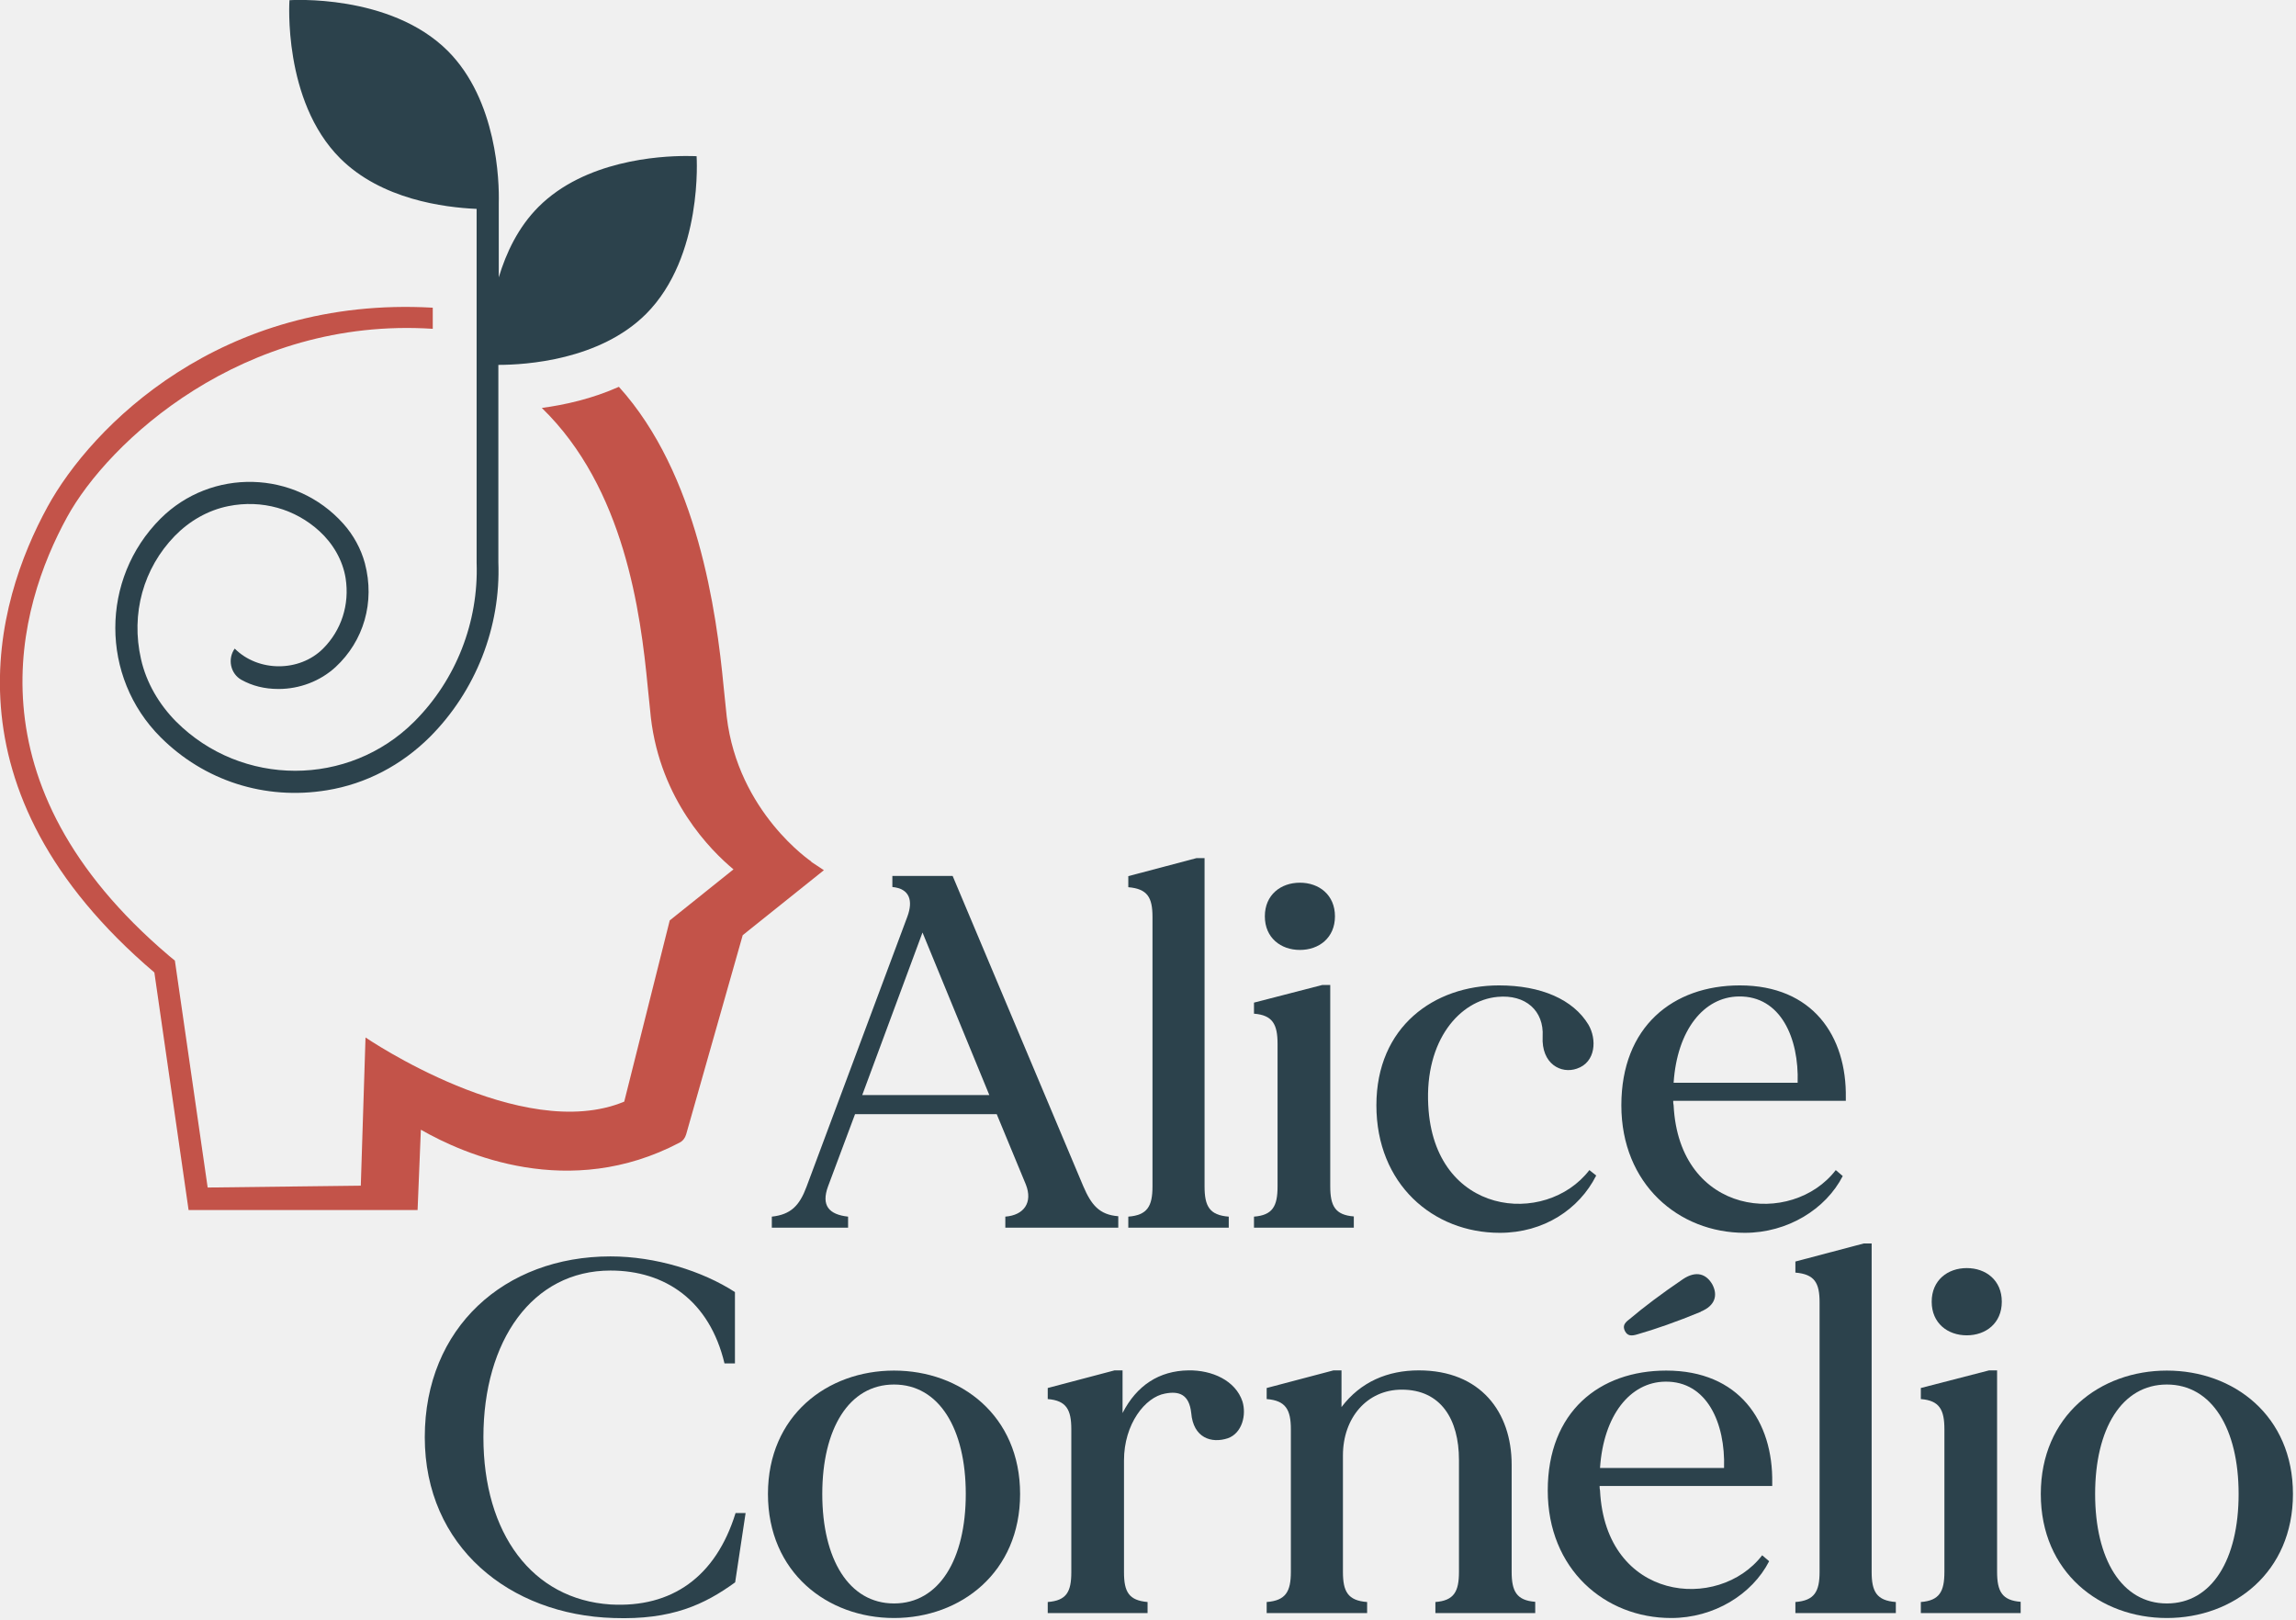
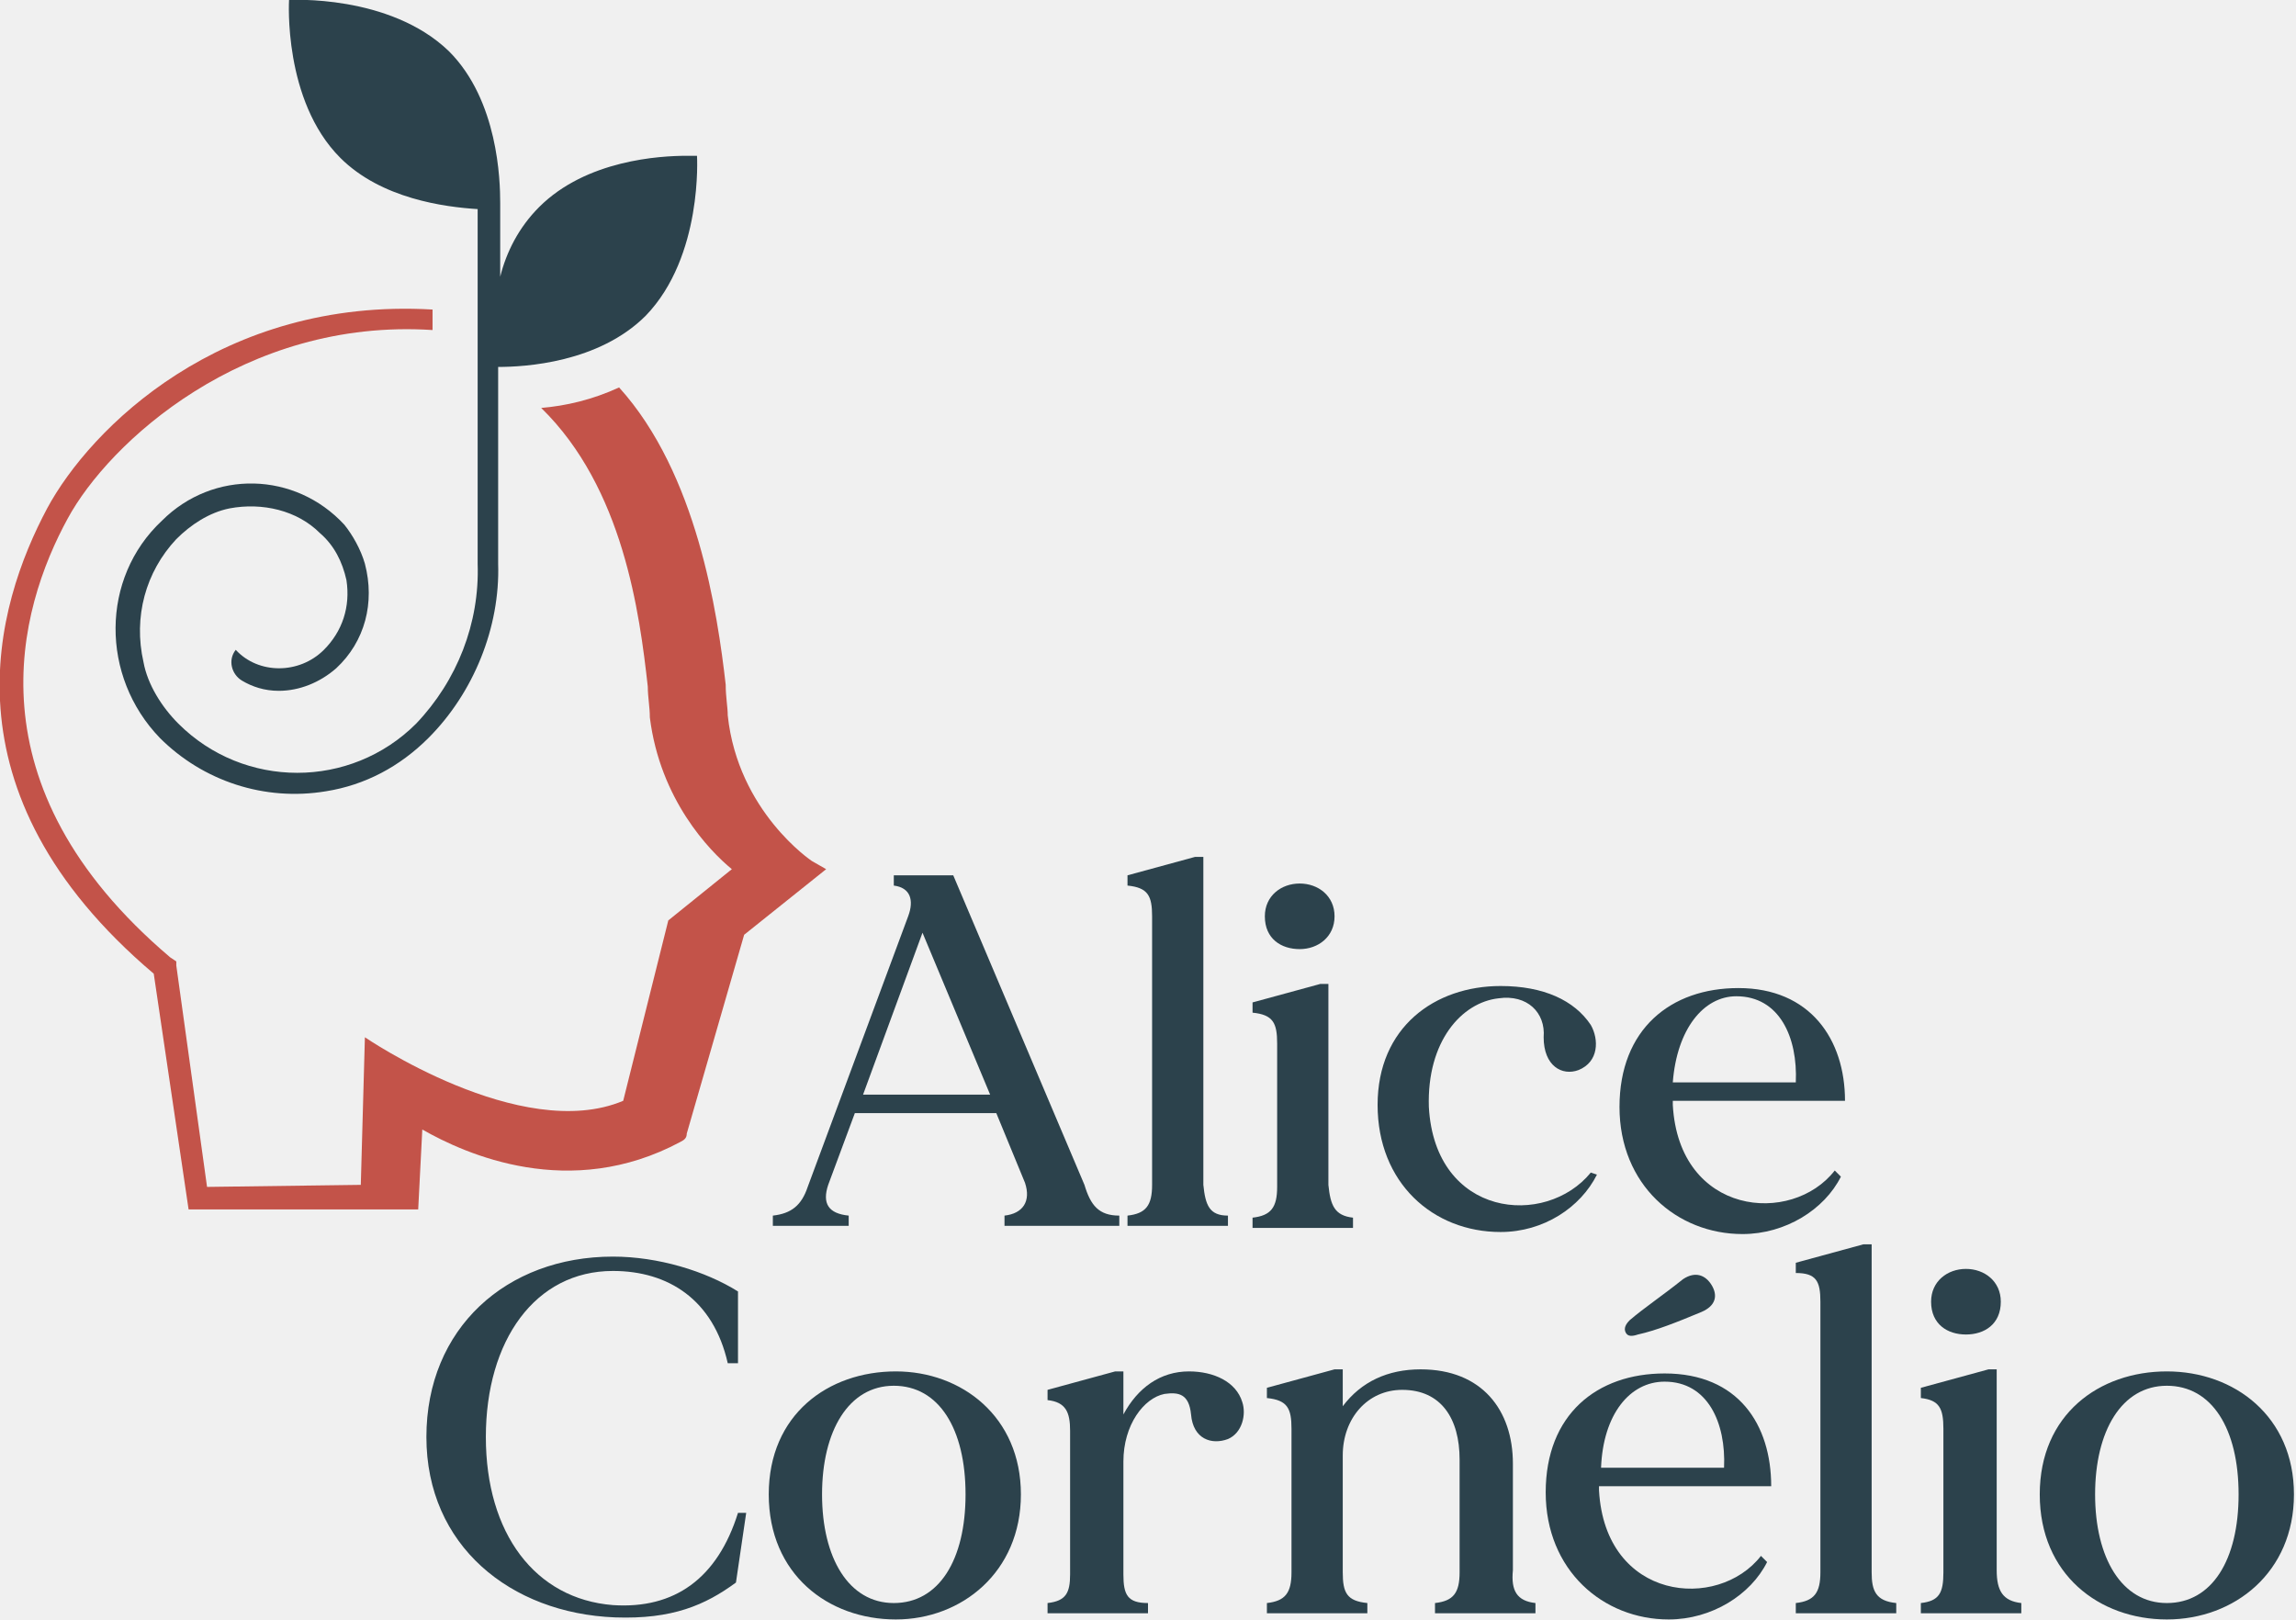
- <svg xmlns="http://www.w3.org/2000/svg" width="112" height="79" viewBox="0 0 112 79" fill="none">
-   <g clip-path="url(#clip0_907_326)">
-     <path d="M54.55 59.35V59.89H49.04V59.35C49.95 59.28 50.39 58.66 50.04 57.78L48.62 54.35H41.71L40.39 57.88C40.05 58.81 40.44 59.25 41.37 59.35V59.89H37.65V59.35C38.58 59.25 39 58.81 39.34 57.9L44.26 44.72C44.55 43.94 44.38 43.35 43.53 43.27V42.73H46.47L52.84 57.86C53.23 58.77 53.62 59.26 54.55 59.33V59.35ZM48.26 53.42L45 45.49L42.06 53.42H48.26Z" fill="#2C424C" />
-     <path d="M59.939 59.35V59.89H55.039V59.35C55.969 59.28 56.219 58.84 56.219 57.88V44.73C56.219 43.77 55.969 43.36 55.039 43.28V42.74L58.369 41.86H58.759V57.88C58.759 58.84 58.999 59.28 59.939 59.35Z" fill="#2C424C" />
-     <path d="M66.04 59.35V59.89H61.17V59.35C62.08 59.28 62.32 58.84 62.32 57.88V50.92C62.32 49.97 62.08 49.52 61.17 49.45V48.91L64.5 48.05H64.89V57.87C64.89 58.83 65.13 59.27 66.04 59.34V59.35ZM61.7 44.7C61.7 43.65 62.48 43.06 63.41 43.06C64.34 43.06 65.12 43.65 65.12 44.7C65.12 45.75 64.34 46.34 63.41 46.34C62.48 46.34 61.7 45.75 61.7 44.7Z" fill="#2C424C" />
-     <path d="M77.861 57.35C77.031 58.99 75.311 60.14 73.161 60.14C69.901 60.14 67.141 57.76 67.141 53.92C67.141 50.08 69.961 48.07 73.121 48.07C75.181 48.07 76.741 48.76 77.481 49.98C77.901 50.69 77.851 51.82 76.921 52.13C76.161 52.4 75.181 51.91 75.251 50.56C75.321 49.31 74.421 48.5 73.051 48.63C71.211 48.8 69.501 50.74 69.671 53.92C69.941 59.33 75.401 59.85 77.531 57.08L77.871 57.35H77.861Z" fill="#2C424C" />
-     <path d="M90.04 53.7H81.62C81.62 53.77 81.62 53.85 81.64 53.92C81.91 59.33 87.42 59.85 89.55 57.08L89.89 57.37C89.06 58.99 87.2 60.14 85.11 60.14C81.88 60.14 79.09 57.76 79.09 53.92C79.09 50.08 81.61 48.07 84.87 48.07C88.42 48.07 90.09 50.54 90.04 53.56V53.71V53.7ZM81.64 52.82H87.69C87.76 50.64 86.86 48.58 84.82 48.61C83.11 48.63 81.81 50.25 81.64 52.82Z" fill="#2C424C" />
-     <path d="M36.371 73.81L35.861 77.19C34.371 78.27 32.771 79.03 29.931 78.93C24.861 78.78 20.721 75.45 20.721 70.11C20.721 64.77 24.611 61.29 29.781 61.29C31.981 61.29 34.261 62 35.851 63.03V66.51H35.341C34.611 63.45 32.451 61.98 29.781 61.98C25.961 61.98 23.581 65.41 23.581 70.11C23.581 74.81 25.961 78.02 29.781 78.27C32.771 78.44 34.921 76.92 35.881 73.81H36.371Z" fill="#2C424C" />
-     <path d="M49.761 72.88C49.761 76.7 46.871 78.93 43.611 78.93C40.351 78.93 37.461 76.7 37.461 72.88C37.461 69.06 40.351 66.86 43.611 66.86C46.871 66.86 49.761 69.06 49.761 72.88ZM47.111 72.88C47.111 69.7 45.811 67.54 43.611 67.54C41.411 67.54 40.111 69.7 40.111 72.88C40.111 76.06 41.411 78.22 43.611 78.22C45.811 78.22 47.111 76.07 47.111 72.88Z" fill="#2C424C" />
-     <path d="M59.899 70.16C59.089 70.43 58.209 70.14 58.109 68.93C58.009 68.02 57.519 67.85 56.839 67.98C55.859 68.15 54.829 69.47 54.829 71.24V76.7C54.829 77.66 55.069 78.07 55.979 78.15V78.69H51.109V78.15C52.019 78.08 52.259 77.66 52.259 76.7V69.72C52.259 68.77 52.019 68.32 51.109 68.25V67.71L54.369 66.85H54.759V68.93C55.449 67.58 56.549 66.87 57.969 66.85C59.119 66.83 60.269 67.34 60.609 68.37C60.809 69.03 60.589 69.91 59.899 70.16Z" fill="#2C424C" />
-     <path d="M74.889 78.15V78.69H70.019V78.15C70.929 78.08 71.169 77.64 71.169 76.68V71.22C71.169 69.24 70.289 67.79 68.379 67.79C66.689 67.79 65.509 69.16 65.509 71V76.68C65.509 77.64 65.749 78.08 66.689 78.15V78.69H61.789V78.15C62.719 78.08 62.969 77.64 62.969 76.68V69.72C62.969 68.77 62.719 68.32 61.789 68.25V67.71L65.049 66.85H65.439V68.64C66.369 67.41 67.689 66.85 69.209 66.85C72.219 66.85 73.739 68.88 73.739 71.45V76.67C73.739 77.63 73.979 78.07 74.889 78.14V78.15Z" fill="#2C424C" />
-     <path d="M86.45 72.49H78.03C78.03 72.56 78.03 72.64 78.05 72.71C78.32 78.12 83.83 78.64 85.96 75.87L86.3 76.16C85.47 77.78 83.61 78.93 81.52 78.93C78.29 78.93 75.5 76.55 75.5 72.71C75.5 68.87 78.02 66.86 81.28 66.86C84.83 66.86 86.5 69.33 86.45 72.35V72.5V72.49ZM78.05 71.61H84.1C84.17 69.43 83.27 67.37 81.23 67.4C79.52 67.42 78.22 69.04 78.05 71.61ZM82.97 63.99C81.79 64.48 80.72 64.85 79.88 65.09C79.56 65.19 79.39 65.16 79.27 64.94C79.15 64.7 79.22 64.55 79.49 64.35C80.15 63.79 81.06 63.1 82.11 62.39C82.75 61.97 83.24 62.15 83.53 62.66C83.8 63.17 83.68 63.69 82.97 63.98V63.99Z" fill="#2C424C" />
-     <path d="M92.48 78.15V78.69H87.58V78.15C88.51 78.08 88.76 77.64 88.76 76.68V63.53C88.76 62.57 88.51 62.16 87.58 62.08V61.54L90.91 60.66H91.3V76.68C91.3 77.64 91.54 78.08 92.48 78.15Z" fill="#2C424C" />
-     <path d="M98.569 78.15V78.69H93.699V78.15C94.609 78.08 94.849 77.64 94.849 76.68V69.72C94.849 68.77 94.609 68.32 93.699 68.25V67.71L97.029 66.85H97.419V76.67C97.419 77.63 97.659 78.07 98.569 78.14V78.15ZM94.229 63.5C94.229 62.45 95.009 61.86 95.939 61.86C96.869 61.86 97.649 62.45 97.649 63.5C97.649 64.55 96.869 65.14 95.939 65.14C95.009 65.14 94.229 64.55 94.229 63.5Z" fill="#2C424C" />
-     <path d="M111.851 72.88C111.851 76.7 108.961 78.93 105.701 78.93C102.441 78.93 99.551 76.7 99.551 72.88C99.551 69.06 102.441 66.86 105.701 66.86C108.961 66.86 111.851 69.06 111.851 72.88ZM109.201 72.88C109.201 69.7 107.901 67.54 105.701 67.54C103.501 67.54 102.201 69.7 102.201 72.88C102.201 76.06 103.501 78.22 105.701 78.22C107.901 78.22 109.201 76.07 109.201 72.88Z" fill="#2C424C" />
-     <path d="M33.98 7.62C33.98 7.62 33.79 7.61 33.47 7.61C32.14 7.61 28.53 7.83 26.27 10.09C25.28 11.08 24.69 12.33 24.33 13.53V9.91C24.36 8.84 24.25 4.89 21.84 2.48C19.02 -0.33 14.12 0.01 14.12 0.01C14.12 0.01 13.78 4.91 16.59 7.72C18.6 9.73 21.66 10.12 23.25 10.19V27.45C23.35 30.34 22.25 33.16 20.21 35.2C17.01 38.4 11.79 38.4 8.59 35.2C7.76 34.36 7.14 33.31 6.88 32.16C6.37 29.93 7 27.72 8.52 26.15C9.23 25.42 10.14 24.89 11.14 24.69C12.78 24.36 14.4 24.83 15.58 25.91C16.24 26.51 16.72 27.33 16.86 28.21C17.06 29.5 16.65 30.75 15.76 31.64C14.61 32.79 12.6 32.79 11.45 31.64C11.09 32.14 11.24 32.86 11.77 33.16C12.31 33.46 12.9 33.61 13.59 33.61C14.61 33.61 15.62 33.23 16.37 32.54C17.74 31.27 18.3 29.38 17.8 27.48C17.61 26.77 17.24 26.1 16.75 25.55C14.39 22.91 10.31 22.83 7.83 25.3C4.89 28.24 4.89 33.02 7.83 35.96C9.95 38.08 12.91 39.05 15.95 38.55C17.86 38.24 19.59 37.32 20.96 35.96C23.21 33.71 24.43 30.59 24.31 27.42V17.8C25.65 17.8 29.25 17.57 31.51 15.32C34.32 12.51 33.98 7.61 33.98 7.61V7.62Z" fill="#2C424C" />
-     <path d="M39.58 42.03C39.58 42.03 36 39.63 35.45 34.96C35.4 34.52 35.35 34.03 35.3 33.51C34.95 29.86 34.04 23.13 30.19 18.87C28.89 19.45 27.56 19.75 26.43 19.9C30.46 23.81 31.25 29.87 31.6 33.54C31.65 34.07 31.7 34.56 31.75 35.01C32.22 39.02 34.65 41.47 35.78 42.41L32.67 44.9L30.45 53.74C25.45 55.82 17.83 50.61 17.83 50.61L17.6 57.84L10.13 57.93L8.56 47.06L8.53 46.86L8.25 46.63C-1.66 38.22 0.87 29.61 3.27 25.23C5.27 21.57 11.83 15.44 21.11 16.04V15.01C10.77 14.42 4.45 20.82 2.32 24.72C-0.23 29.38 -2.94 38.53 7.53 47.44L9.2 59.03H20.37L20.53 55.11C22.64 56.32 27.77 58.57 33.15 55.74C33.31 55.66 33.42 55.51 33.47 55.34L36.23 45.62L40.19 42.45L39.57 42.04L39.58 42.03Z" fill="#C35349" />
+ <svg xmlns="http://www.w3.org/2000/svg" xmlns:xlink="http://www.w3.org/1999/xlink" version="1.1" id="Layer_1" x="0px" y="0px" viewBox="0 0 112 79" style="enable-background:new 0 0 112 79;" xml:space="preserve">
+   <style type="text/css">
+ 	.st0{clip-path:url(#SVGID_00000041274910914248043450000013786455055440237995_);}
+ 	.st1{fill:#2C424C;}
+ 	.st2{fill:#C35349;}
+ </style>
+   <g>
+     <defs>
+       <rect id="SVGID_1_" y="0" width="112" height="79" />
+     </defs>
+     <clipPath id="SVGID_00000056389850224829117140000013325715440970662334_">
+       <use xlink:href="#SVGID_1_" style="overflow:visible;" />
+     </clipPath>
+     <g style="clip-path:url(#SVGID_00000056389850224829117140000013325715440970662334_);">
+       <path class="st1" d="M54.6,59.3v0.5H49v-0.5c0.9-0.1,1.3-0.7,1-1.6l-1.4-3.4h-6.9l-1.3,3.5c-0.3,0.9,0,1.4,1,1.5v0.5h-3.7v-0.5    c0.9-0.1,1.4-0.5,1.7-1.4l4.9-13.2c0.3-0.8,0.1-1.4-0.7-1.5v-0.5h2.9l6.4,15.1C53.2,58.8,53.6,59.3,54.6,59.3L54.6,59.3z     M48.3,53.4L45,45.5l-2.9,7.9H48.3z" />
+       <path class="st1" d="M59.9,59.3v0.5H55v-0.5c0.9-0.1,1.2-0.5,1.2-1.5V44.7c0-1-0.2-1.4-1.2-1.5v-0.5l3.3-0.9h0.4v16    C58.8,58.8,59,59.3,59.9,59.3z" />
+       <path class="st1" d="M66,59.4v0.5h-4.9v-0.5c0.9-0.1,1.2-0.5,1.2-1.5v-7c0-1-0.2-1.4-1.2-1.5v-0.5l3.3-0.9h0.4v9.8    C64.9,58.8,65.1,59.3,66,59.4L66,59.4z M61.7,44.7c0-1,0.8-1.6,1.7-1.6c0.9,0,1.7,0.6,1.7,1.6s-0.8,1.6-1.7,1.6    C62.5,46.3,61.7,45.8,61.7,44.7z" />
+       <path class="st1" d="M77.9,57.3c-0.8,1.6-2.6,2.8-4.7,2.8c-3.3,0-6-2.4-6-6.2s2.8-5.8,6-5.8c2.1,0,3.6,0.7,4.4,1.9    c0.4,0.7,0.4,1.8-0.6,2.2c-0.8,0.3-1.7-0.2-1.7-1.6c0.1-1.2-0.8-2.1-2.2-1.9c-1.8,0.2-3.5,2.1-3.4,5.3c0.3,5.4,5.7,5.9,7.9,3.2    L77.9,57.3L77.9,57.3z" />
+       <path class="st1" d="M90,53.7h-8.4c0,0.1,0,0.1,0,0.2c0.3,5.4,5.8,5.9,7.9,3.2l0.3,0.3c-0.8,1.6-2.7,2.8-4.8,2.8    c-3.2,0-6-2.4-6-6.2s2.5-5.8,5.8-5.8c3.5,0,5.2,2.5,5.2,5.5V53.7L90,53.7z M81.6,52.8h6c0.1-2.2-0.8-4.2-2.9-4.2    C83.1,48.6,81.8,50.2,81.6,52.8z" />
+       <path class="st1" d="M36.4,73.8l-0.5,3.4c-1.5,1.1-3.1,1.8-5.9,1.7c-5.1-0.2-9.2-3.5-9.2-8.8c0-5.3,3.9-8.8,9.1-8.8    c2.2,0,4.5,0.7,6.1,1.7v3.5h-0.5c-0.7-3.1-2.9-4.5-5.6-4.5c-3.8,0-6.2,3.4-6.2,8.1s2.4,7.9,6.2,8.2c3,0.2,5.1-1.3,6.1-4.5H36.4z" />
+       <path class="st1" d="M49.8,72.9c0,3.8-2.9,6.1-6.1,6.1c-3.3,0-6.2-2.2-6.2-6.1s2.9-6,6.2-6C46.9,66.9,49.8,69.1,49.8,72.9z     M47.1,72.9c0-3.2-1.3-5.3-3.5-5.3s-3.5,2.2-3.5,5.3s1.3,5.3,3.5,5.3S47.1,76.1,47.1,72.9z" />
+       <path class="st1" d="M59.9,70.2c-0.8,0.3-1.7,0-1.8-1.2C58,68,57.5,67.9,56.8,68c-1,0.2-2,1.5-2,3.3v5.5c0,1,0.2,1.4,1.2,1.4v0.5    h-4.9v-0.5c0.9-0.1,1.1-0.5,1.1-1.4v-7c0-0.9-0.2-1.4-1.1-1.5v-0.5l3.3-0.9h0.4v2.1c0.7-1.3,1.8-2.1,3.2-2.1    c1.2,0,2.3,0.5,2.6,1.5C60.8,69,60.6,69.9,59.9,70.2z" />
+       <path class="st1" d="M74.9,78.2v0.5H70v-0.5c0.9-0.1,1.2-0.5,1.2-1.5v-5.5c0-2-0.9-3.4-2.8-3.4c-1.7,0-2.9,1.4-2.9,3.2v5.7    c0,1,0.2,1.4,1.2,1.5v0.5h-4.9v-0.5c0.9-0.1,1.2-0.5,1.2-1.5v-7c0-1-0.2-1.4-1.2-1.5v-0.5l3.3-0.9h0.4v1.8    c0.9-1.2,2.2-1.8,3.8-1.8c3,0,4.5,2,4.5,4.6v5.2C73.7,77.6,74,78.1,74.9,78.2L74.9,78.2z" />
+       <path class="st1" d="M86.4,72.5H78c0,0.1,0,0.2,0,0.2c0.3,5.4,5.8,5.9,7.9,3.2l0.3,0.3c-0.8,1.6-2.7,2.8-4.8,2.8    c-3.2,0-6-2.4-6-6.2c0-3.8,2.5-5.8,5.8-5.8c3.6,0,5.2,2.5,5.2,5.5V72.5L86.4,72.5z M78.1,71.6h6c0.1-2.2-0.8-4.2-2.9-4.2    C79.5,67.4,78.2,69,78.1,71.6z M83,64c-1.2,0.5-2.2,0.9-3.1,1.1c-0.3,0.1-0.5,0.1-0.6-0.1c-0.1-0.2,0-0.4,0.2-0.6    c0.7-0.6,1.6-1.2,2.6-2c0.6-0.4,1.1-0.2,1.4,0.3C83.8,63.2,83.7,63.7,83,64L83,64z" />
+       <path class="st1" d="M92.5,78.2v0.5h-4.9v-0.5c0.9-0.1,1.2-0.5,1.2-1.5V63.5c0-1-0.2-1.4-1.2-1.4v-0.5l3.3-0.9h0.4v16    C91.3,77.6,91.5,78.1,92.5,78.2z" />
+       <path class="st1" d="M98.6,78.2v0.5h-4.9v-0.5c0.9-0.1,1.1-0.5,1.1-1.5v-7c0-1-0.2-1.4-1.1-1.5v-0.5l3.3-0.9h0.4v9.8    C97.4,77.6,97.7,78.1,98.6,78.2L98.6,78.2z M94.2,63.5c0-1,0.8-1.6,1.7-1.6s1.7,0.6,1.7,1.6c0,1.1-0.8,1.6-1.7,1.6    S94.2,64.6,94.2,63.5z" />
+       <path class="st1" d="M111.9,72.9c0,3.8-2.9,6.1-6.2,6.1c-3.3,0-6.2-2.2-6.2-6.1s2.9-6,6.2-6C109,66.9,111.9,69.1,111.9,72.9z     M109.2,72.9c0-3.2-1.3-5.3-3.5-5.3c-2.2,0-3.5,2.2-3.5,5.3s1.3,5.3,3.5,5.3C107.9,78.2,109.2,76.1,109.2,72.9z" />
+       <path class="st1" d="M34,7.6c0,0-0.2,0-0.5,0c-1.3,0-4.9,0.2-7.2,2.5c-1,1-1.6,2.2-1.9,3.4V9.9c0-1.1-0.1-5-2.5-7.4    C19-0.3,14.1,0,14.1,0s-0.3,4.9,2.5,7.7c2,2,5.1,2.4,6.7,2.5v17.3c0.1,2.9-1,5.7-3,7.8c-3.2,3.2-8.4,3.2-11.6,0    c-0.8-0.8-1.5-1.9-1.7-3c-0.5-2.2,0.1-4.4,1.6-6c0.7-0.7,1.6-1.3,2.6-1.5c1.6-0.3,3.3,0.1,4.4,1.2c0.7,0.6,1.1,1.4,1.3,2.3    c0.2,1.3-0.2,2.5-1.1,3.4c-1.2,1.2-3.2,1.2-4.3,0c-0.4,0.5-0.2,1.2,0.3,1.5c0.5,0.3,1.1,0.5,1.8,0.5c1,0,2-0.4,2.8-1.1    c1.4-1.3,1.9-3.2,1.4-5.1c-0.2-0.7-0.6-1.4-1-1.9c-2.4-2.6-6.4-2.7-8.9-0.2C4.9,28.2,4.9,33,7.8,36c2.1,2.1,5.1,3.1,8.1,2.6    c1.9-0.3,3.6-1.2,5-2.6c2.2-2.2,3.5-5.4,3.4-8.5v-9.6c1.3,0,4.9-0.2,7.2-2.5C34.3,12.5,34,7.6,34,7.6L34,7.6z" />
+       <path class="st2" d="M39.6,42c0,0-3.6-2.4-4.1-7.1c0-0.4-0.1-0.9-0.1-1.5C35,29.9,34,23.1,30.2,18.9c-1.3,0.6-2.6,0.9-3.8,1    c4,3.9,4.8,10,5.2,13.6c0,0.5,0.1,1,0.1,1.5c0.5,4,2.9,6.5,4,7.4l-3.1,2.5l-2.2,8.8c-5,2.1-12.6-3.1-12.6-3.1l-0.2,7.2l-7.5,0.1    L8.6,47.1l0-0.2l-0.3-0.2c-9.9-8.4-7.4-17-5-21.4c2-3.7,8.6-9.8,17.8-9.2v-1c-10.3-0.6-16.7,5.8-18.8,9.7    c-2.5,4.7-5.3,13.8,5.2,22.7L9.2,59h11.2l0.2-3.9c2.1,1.2,7.2,3.5,12.6,0.6c0.2-0.1,0.3-0.2,0.3-0.4l2.8-9.7l4-3.2L39.6,42    L39.6,42z" />
+     </g>
  </g>
-   <defs>
-     <clipPath id="clip0_907_326">
-       <rect width="112" height="79" fill="white" />
-     </clipPath>
-   </defs>
</svg>
